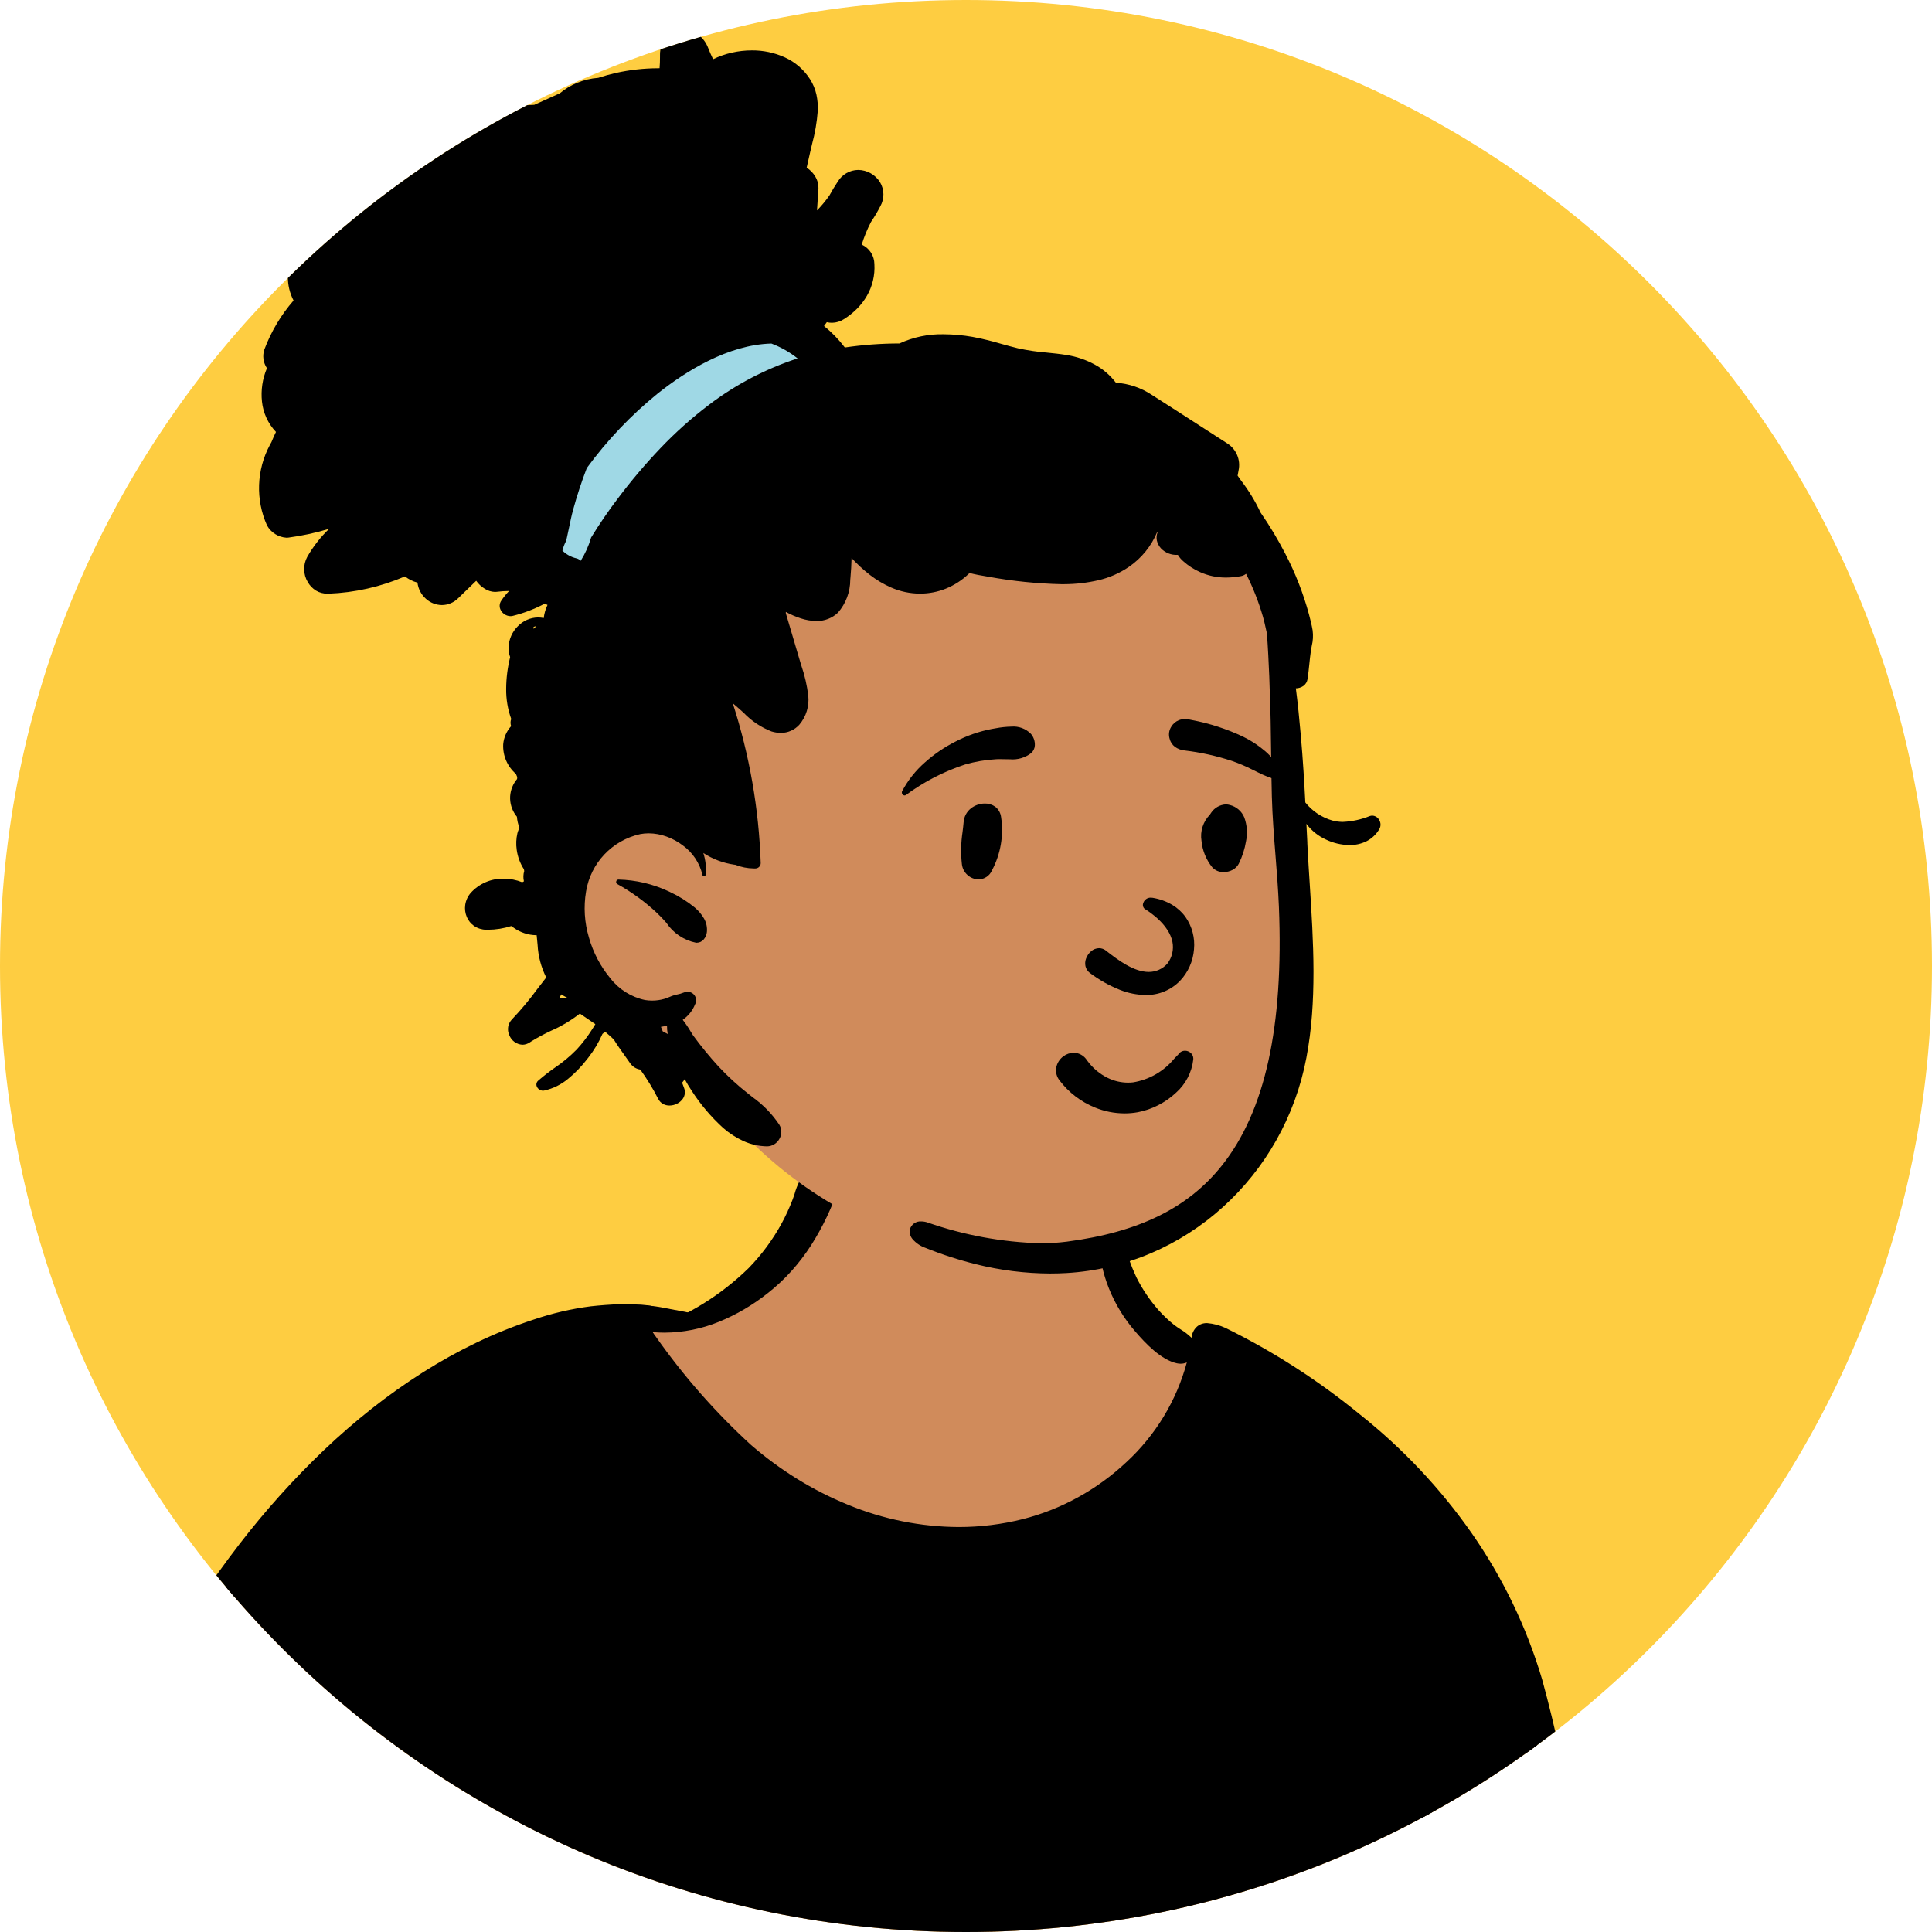
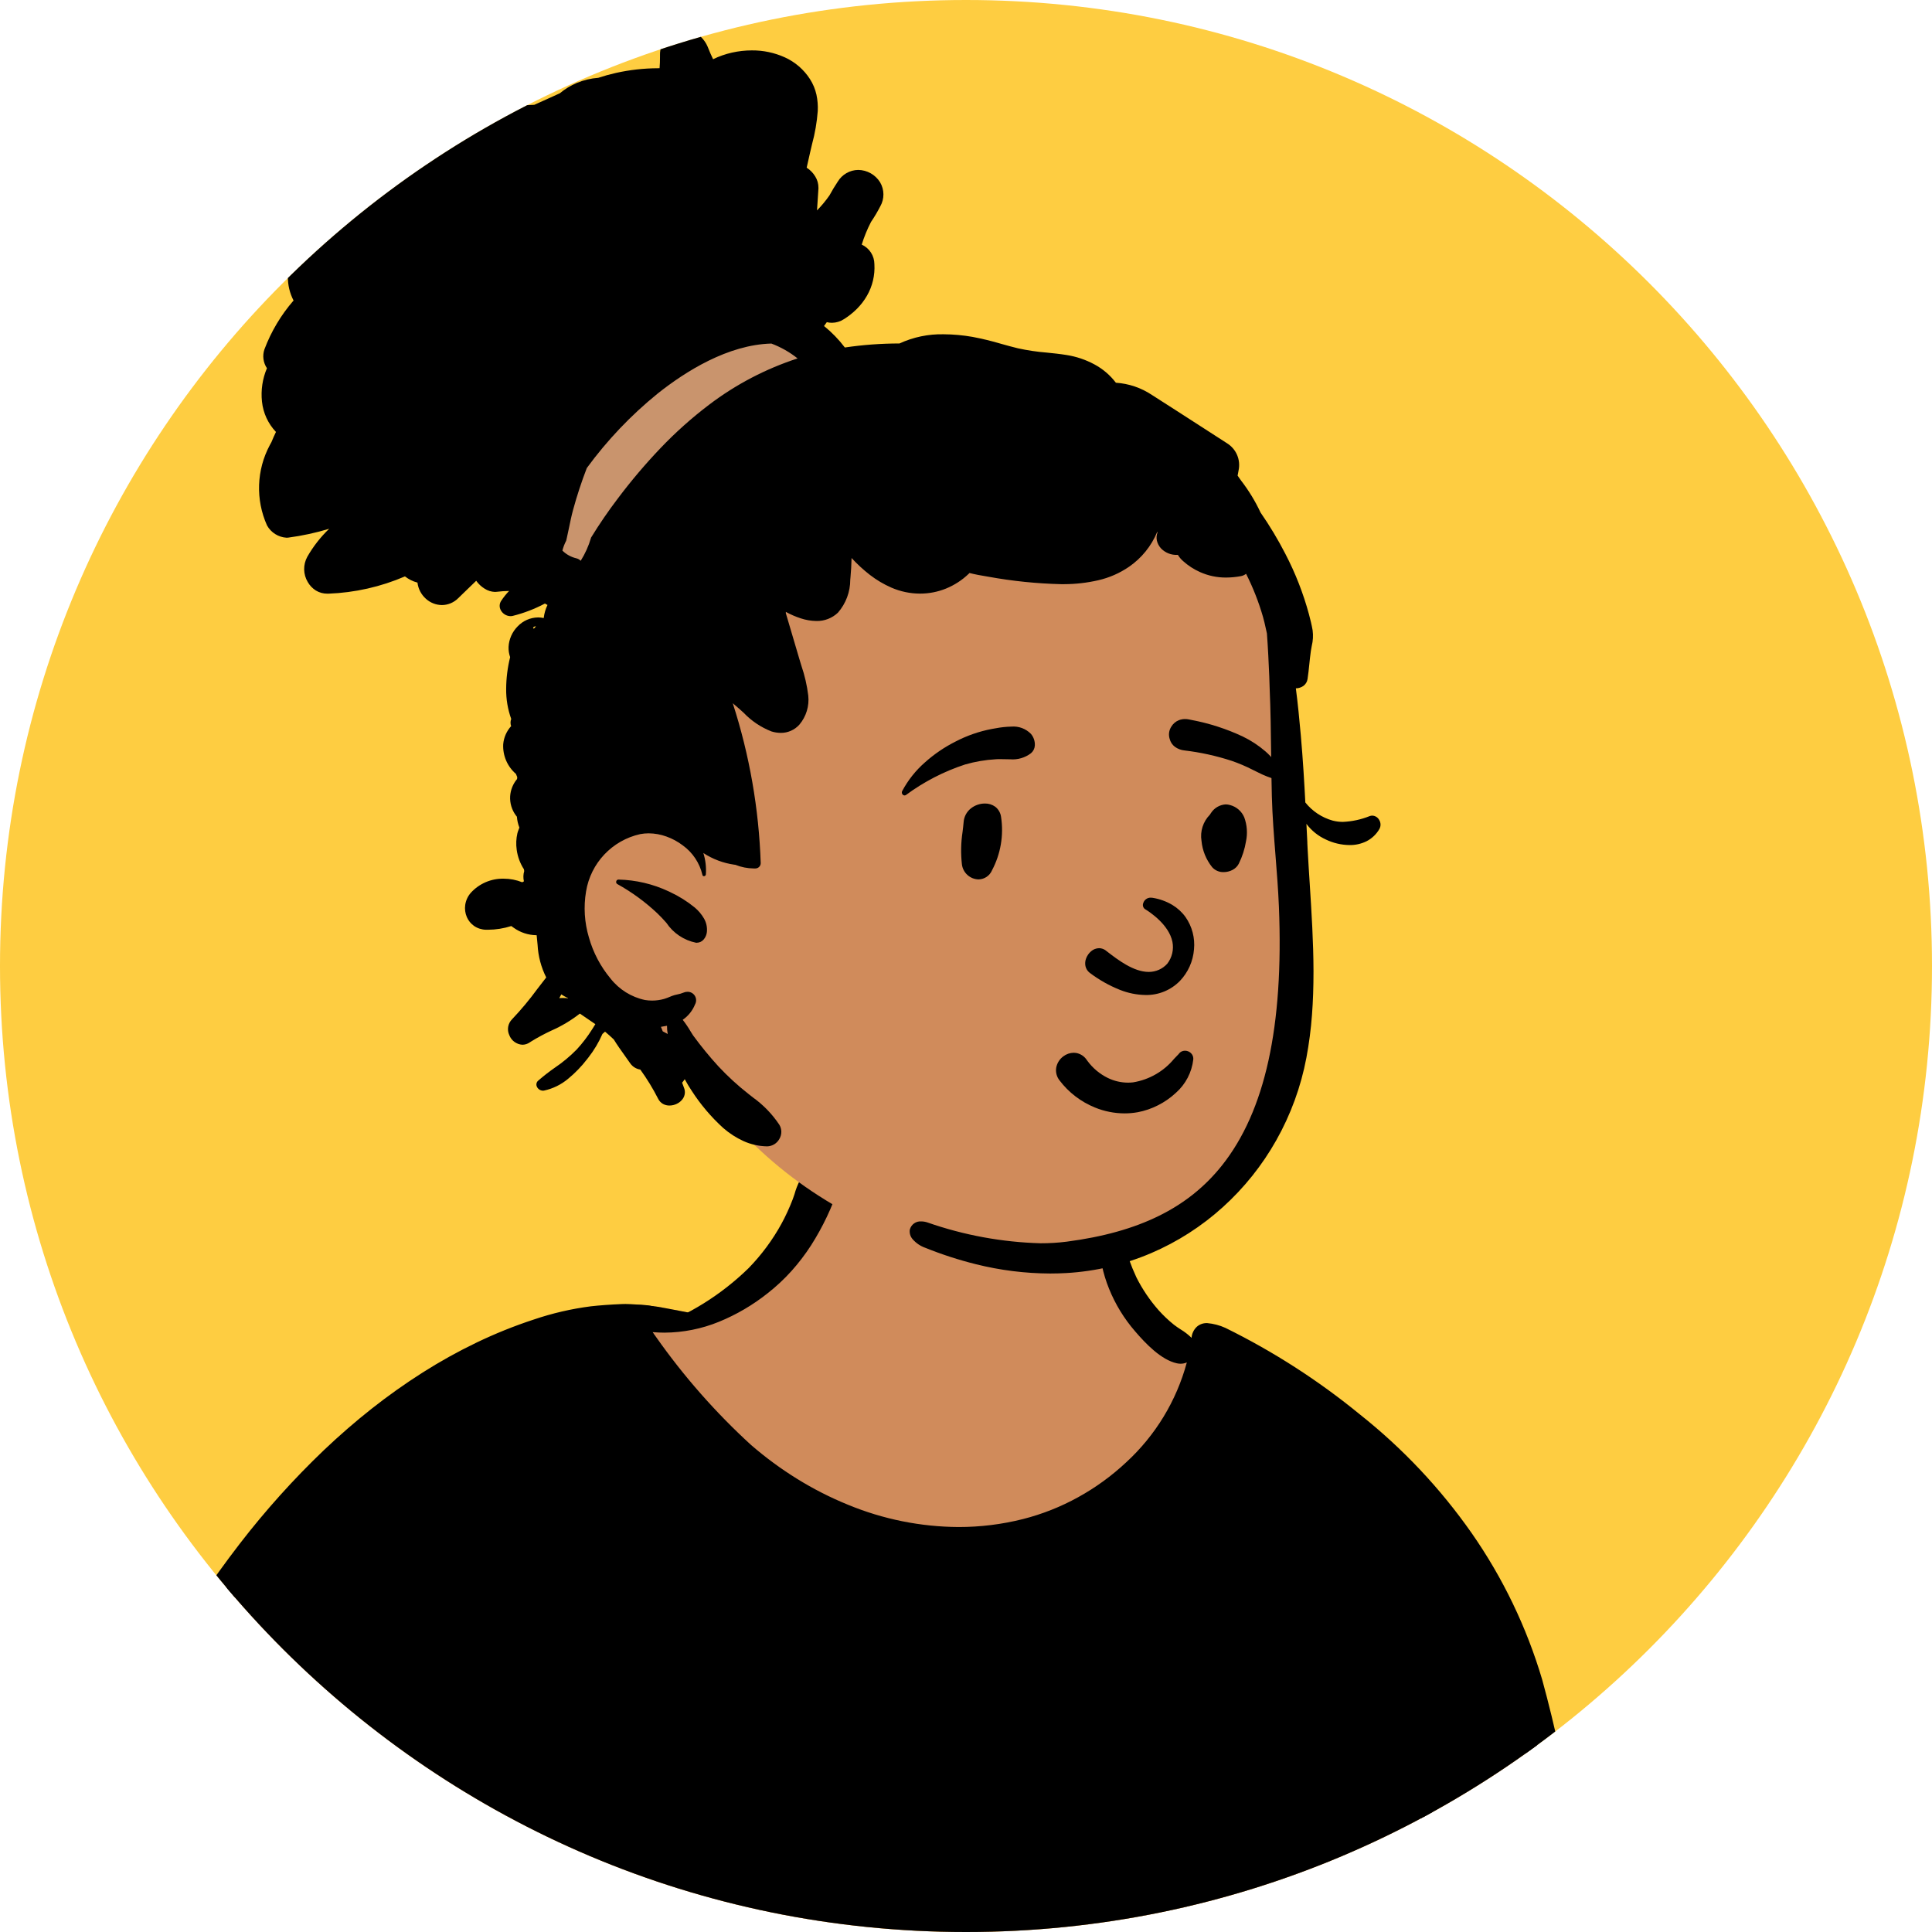
<svg xmlns="http://www.w3.org/2000/svg" id="Hey..." width="179" height="179" viewBox="0 0 179 179">
  <defs>
    <clipPath id="clip-path">
-       <circle id="thanks_" data-name="thanks!!!!" cx="89.5" cy="89.5" r="89.5" fill="#fdea6b" />
+       <circle id="thanks_" data-name="thanks!!!!" cx="89.5" cy="89.5" r="89.5" fill="#111111" />
    </clipPath>
  </defs>
  <path id="thanks_2" data-name="thanks!!!!" d="M89.5,0A89.5,89.5,0,1,1,0,89.5,89.5,89.5,0,0,1,89.5,0Z" fill="#fecd41" />
  <g id="Hey...-2" data-name="Hey..." clip-path="url(#clip-path)">
    <g id="thanks" transform="translate(3.709 21.286)">
      <g id="BODY" transform="translate(0 81.333)">
        <path id="_Skin" data-name="✋ Skin" d="M142.938,111.433q-1.155-6.5-2.117-13.041c-.3-2.069-.6-4.139-.869-6.213-.187-1.453-.472-3.115.52-4.191,1.4-1.515,2.662-2.811,2.833-4.981.161-2.041-.532-4.267-.964-6.248-.908-4.155-2.038-8.259-3.287-12.325-1.269-4.13-2.66-8.221-4.071-12.3A114.541,114.541,0,0,0,130.677,40.8a33.245,33.245,0,0,0-15.6-15.537c-1.7-.855-5.154-3.907-6.926-4.59-1.629-.628-1.623,1.206-3.226.515a6.406,6.406,0,0,1-3.192-2.523c-.779-1.34-2.732-3.213-3.03-4.772-.63-3.305.052-6.118-2.313-8.606A17.2,17.2,0,0,0,88.552.751C82.126-1.036,73.558.213,69.681,6.166c-1.852,2.843-2.5,6.28-5,8.6-2.182,2.026-1.693,3.411-4.519,4.455-.16.059-4.5-.868-4.658-.809-3.091-.66-6.046,1.187-8.881,2.258a62.238,62.238,0,0,0-12.035,6.146A76.166,76.166,0,0,0,15.05,45.589a91.807,91.807,0,0,0-12.64,24.3q-1.093,3.15-1.96,6.372a6.46,6.46,0,0,0-.275,3.677A4.739,4.739,0,0,0,2.053,82.3c1.139.818,3.424,1.35,3.379,3A28.662,28.662,0,0,1,4.765,89.1c-.247,1.473-.451,2.954-.654,4.434-.925,6.733-1.644,13.5-1.962,20.3a174.764,174.764,0,0,0-.108,20.193,2.581,2.581,0,0,0,.375,1.187.269.269,0,0,0,.033.5l.519.11a2.288,2.288,0,0,0,1.324.454c.35.011.7.027,1.049.045,3.687.768,7.373,1.494,11.108,2.044q6.81,1,13.661,1.656a188.185,188.185,0,0,0,28.1.118q14.076-.735,28.155-.361c9.4.244,18.8.652,28.2.819,10.506.186,21-.1,31.471-.933a2.153,2.153,0,0,0,2.042-2.676C146.381,128.458,144.458,119.992,142.938,111.433Z" transform="translate(1.338 0)" fill="#d08b5b" />
        <path id="_Top" data-name="👕 Top" d="M46.626,2.4l.205-.079C49.6,1.238,52.491-.5,55.507.139c.107-.04,2.07.359,3.414.612L57.645,2.08l-2.252.432Q67.047,21.691,82.96,21.691T107.11,2.512l.749-.207a2.2,2.2,0,0,1,.3.092c1.772.683,5.23,3.735,6.926,4.59a33.245,33.245,0,0,1,15.6,15.537,109.863,109.863,0,0,1,4.174,10.951l.132.382c1.411,4.083,2.8,8.175,4.071,12.3,1.194,3.888,2.28,7.812,3.167,11.783l.12.542c.433,1.982,1.125,4.207.964,6.248a5.508,5.508,0,0,1-.556,2.036l-15.367,5.514,7.321,49.789q-10.059.43-20.137.242c-9.4-.167-18.8-.575-28.2-.819q-13.663-.354-27.3.317l-2.311.118a181.277,181.277,0,0,1-26.638-.192l-.606-.059h0V114.4L32.63,73.843,16.786,70.869,1.232,63.336A4.13,4.13,0,0,1,.176,61.665a6,6,0,0,1,.2-3.41l.072-.267q.866-3.22,1.96-6.372a91.807,91.807,0,0,1,12.64-24.3A76.166,76.166,0,0,1,34.591,8.544,62.238,62.238,0,0,1,46.626,2.4Z" transform="translate(1.338 18.273)" />
        <path id="_Ink" data-name="🖍 Ink" d="M30.9,135.421a1.657,1.657,0,0,1-.194-.011,1.7,1.7,0,0,1-1.076-.571,1.737,1.737,0,0,1-.439-1.139c-.007-1.593.134-3.222.27-4.8v0c.057-.664.117-1.35.164-2.021.132-1.876.279-3.862.478-6.441.385-4.973.813-10.026,1.227-14.912v0c.238-2.808.484-5.712.72-8.576.2-2.435.432-5.081.729-8.327a45.7,45.7,0,0,1-12.548-2.3c-1.918-.613-3.881-1.343-6-2.232-1.792-.751-3.7-1.62-5.843-2.656-.106,2.4-.359,4.833-.6,7.186l-.038.363c-.81,7.8-1.414,14.686-1.847,21.04-.21,3.079-.387,6.366-.572,10.659-.075,1.74-.137,3.5-.184,5.242-.016.59-.03,1.178-.043,1.748L5.072,129a2.75,2.75,0,0,1-.821,2.245,1.9,1.9,0,0,1-1.23.482,1.744,1.744,0,0,1-1.191-.482,2.328,2.328,0,0,1-.722-1.334,7.038,7.038,0,0,1-.053-1.536h0c0-.13.01-.264.013-.4.023-.982.052-1.99.085-3,.066-1.983.151-4,.254-5.99.335-6.491,1-13.311,2.021-20.851l.367-2.672c.331-2.395.693-4.945,1.168-7.485a60.427,60.427,0,0,1,1.8-7.349c-.578-.287-1.178-.587-1.785-.893-.311-.157-.63-.313-.938-.465h0c-.739-.363-1.5-.737-2.222-1.15A3.275,3.275,0,0,1,.083,76.082a5.83,5.83,0,0,1,.279-2.793v0c.038-.145.074-.283.109-.421l.022-.09c.24-.985.511-2.02.806-3.077A101.63,101.63,0,0,1,5.557,57.535,99.536,99.536,0,0,1,18.508,35.26,77.132,77.132,0,0,1,26.3,26.594c1.432-1.36,2.914-2.645,4.4-3.82A56.911,56.911,0,0,1,35.454,19.4a48.662,48.662,0,0,1,4.982-2.769A43.493,43.493,0,0,1,45.724,14.5a27.225,27.225,0,0,1,5.312-1.232c.85-.095,1.765-.161,2.877-.209.108,0,.22-.007.334-.007a17.406,17.406,0,0,1,1.92.144h.007c.22.025.448.05.671.072a.092.092,0,0,1,.079.086.067.067,0,0,1-.058.072c-1.721.358-3.42.847-5.154,1.358L50.983,15c-1.806.533-3.74,1.133-5.646,1.907a50.566,50.566,0,0,0-10.467,5.875A71.859,71.859,0,0,0,18.727,39.224a96.69,96.69,0,0,0-11.06,20.27A100.307,100.307,0,0,0,3.746,71.238c-.25.939-.5,1.923-.732,2.923-.015.063-.041.147-.07.245-.1.335-.256.841-.13,1.07a1.514,1.514,0,0,0,.7.439c.1.041.188.079.257.115l.871.451c1.7.872,4.523,2.306,4.814,2.449l.443.217c6.19,3.026,14.413,6.527,23.129,6.75l.064-.694A65.118,65.118,0,0,1,34.972,73.79a.152.152,0,0,1,.147-.122.193.193,0,0,1,.187.167,50.743,50.743,0,0,1,.389,6.623c0,2.134-.089,4.269-.2,6.638-.247,5.4-.555,10.893-.853,16.2v0c-.134,2.387-.272,4.856-.4,7.284-.148,2.743-.33,5.53-.505,8.226v0c-.075,1.149-.152,2.337-.227,3.516-.064,1.016-.118,2.056-.17,3.062v0c-.149,2.892-.3,5.882-.722,8.763a1.359,1.359,0,0,1-.627.928A2.026,2.026,0,0,1,30.9,135.421Zm117.127-3.135a1.178,1.178,0,0,1-.484-.111l-.12-.056a2.2,2.2,0,0,1-1.4-1.343,7.27,7.27,0,0,1-.211-.989c-.026-.159-.054-.324-.085-.48-.185-.925-.361-1.854-.523-2.762-.328-1.842-.653-3.707-.965-5.543l-.293-1.731c-.967-5.732-1.953-11.844-2.446-18-.224-2.791-.464-5.6-.671-8.022l-.172-2.005c-.034-.4-.07-.807-.105-1.2v-.008c-.189-2.132-.384-4.338-.415-6.5l-.866.307-4.224,1.489c-.261.092-.537.207-.828.328a6.767,6.767,0,0,1-2.4.676,2.319,2.319,0,0,1-.28-.017,2.137,2.137,0,0,1-1.3-.555c.4,5.675.947,11.183,1.617,16.372.709,5.5,1.423,10.337,2.182,14.8.339,1.992.793,4.621,1.3,7.293.228,1.2.468,2.419.715,3.635.038.188.079.38.119.565.088.409.179.833.245,1.252a2.105,2.105,0,0,1-.474,1.7,1.2,1.2,0,0,1-.966.537.961.961,0,0,1-.517-.149,3.162,3.162,0,0,1-.808-.662,2.325,2.325,0,0,1-.443-.927c-.128-.495-.222-1.011-.313-1.511v-.005c-.04-.218-.081-.444-.124-.663-.26-1.315-.516-2.663-.763-4-.53-2.887-1-5.715-1.409-8.406-.731-4.862-1.349-9.876-1.835-14.9-.473-4.891-.835-9.93-1.076-14.976-.224-4.69-.311-9.534-.266-14.808.023-2.752.116-5.236.284-7.594.149-2.1.437-4.2.714-6.238l0-.019c.06-.437.121-.889.181-1.335a.076.076,0,0,1,.076-.069.067.067,0,0,1,.068.069c.066,1.175.149,2.37.23,3.526v0c.114,1.634.231,3.324.3,4.989s.12,3.349.166,4.983v0c.029,1.036.06,2.108.1,3.164.125,3.643.3,7.247.517,10.712a1.871,1.871,0,0,1,1.367-.622,1.668,1.668,0,0,1,.267.022,11.441,11.441,0,0,0,1.754-.583c.328-.129.638-.25.94-.351l3.2-1.065c1.592-.53,3.3-1.1,5.047-1.654a127.22,127.22,0,0,1-3.422-15.4l-.393-2.342c-.373-2.21-.786-4.575-1.277-6.9-.535-2.533-1.108-4.754-1.751-6.789A43.816,43.816,0,0,0,129.146,34.4a71.261,71.261,0,0,0-10.065-10.532c-1.813-1.6-3.732-3.135-5.587-4.62-1.328-1.062-2.7-2.161-4.026-3.276a1.828,1.828,0,0,1,.011.586,20.77,20.77,0,0,1-2.327,7.027,23.244,23.244,0,0,1-2.025,3.127A23.678,23.678,0,0,1,94.5,34.531a26,26,0,0,1-4.59,1.238,27.77,27.77,0,0,1-4.758.408,29.124,29.124,0,0,1-4.869-.413,29.667,29.667,0,0,1-4.764-1.225,32.314,32.314,0,0,1-6.439-3.089A33.153,33.153,0,0,1,63.413,27a30.8,30.8,0,0,1-4.518-5.574,26.977,26.977,0,0,1-2.986-6.464.12.12,0,0,1,.014-.11.138.138,0,0,1,.112-.052.146.146,0,0,1,.119.059l.406.553.06.081a.2.2,0,0,1,.137-.215,24.486,24.486,0,0,0,8.889-5.544,19.027,19.027,0,0,0,3.046-4.111A16.331,16.331,0,0,0,69.719,3.4l.071-.2c.039-.109.078-.221.112-.321A6.413,6.413,0,0,1,71.127.494,1.531,1.531,0,0,1,72.274,0a1.952,1.952,0,0,1,1.539.788,1.5,1.5,0,0,1,.209,1.386,24.346,24.346,0,0,1-2.584,5.443A19.127,19.127,0,0,1,69.619,10,17.412,17.412,0,0,1,67.4,12.069,18.5,18.5,0,0,1,62.908,14.7a13.575,13.575,0,0,1-5.047,1.008c-.349,0-.7-.015-1.051-.044a.232.232,0,0,1-.079-.021l.337.456a61.524,61.524,0,0,0,8.8,10.008,33.207,33.207,0,0,0,4.273,3.145,31.478,31.478,0,0,0,4.714,2.4,27.221,27.221,0,0,0,10.253,2.065,24.334,24.334,0,0,0,5.965-.738,21.546,21.546,0,0,0,5.105-2.022,22.085,22.085,0,0,0,4.454-3.235,19.419,19.419,0,0,0,5.619-9.256,1.4,1.4,0,0,1-.577.121,1.624,1.624,0,0,1-.343-.038c-1.464-.317-2.912-1.844-3.874-2.966a14.021,14.021,0,0,1-2.414-3.947,12.718,12.718,0,0,1-.929-4.381,9.547,9.547,0,0,1,.2-2.243A7.34,7.34,0,0,1,99.1,2.934a.3.3,0,0,1,.268-.168.385.385,0,0,1,.367.339l.056.486a19.593,19.593,0,0,0,1.782,6.983,14.3,14.3,0,0,0,2.053,3.044,11.968,11.968,0,0,0,1.426,1.354c.2.157.417.3.629.438a5.438,5.438,0,0,1,.924.7l.082.087,0-.016a1.581,1.581,0,0,1,.5-1.028,1.352,1.352,0,0,1,.895-.329h.058a5.136,5.136,0,0,1,1.681.441l.027.013a64.871,64.871,0,0,1,12.435,8.006,52.349,52.349,0,0,1,10.354,10.99,47.145,47.145,0,0,1,6.535,13.573,122.036,122.036,0,0,1,2.917,13.665l.009.052.179,1.028.531,3.032A60.891,60.891,0,0,0,146.325,79.1a1.977,1.977,0,0,1,.067,1.578,1.862,1.862,0,0,1-1.113.985c-1.254.47-2.63.972-4.333,1.579.512,2.193.885,4.467,1.246,6.667v.007c.138.844.282,1.717.43,2.568.637,3.656,1.367,7.359,2.073,10.941v.007c.548,2.78,1.114,5.654,1.634,8.488.306,1.669.6,3.368.888,5.011.282,1.623.574,3.3.876,4.95.179.979.371,2,.54,2.9l.015.082c.112.593.227,1.207.339,1.809.106.568.206,1.145.3,1.7.047.272.1.581.155.884l.026.143.02.1a2.781,2.781,0,0,1,.051,1.275,2.73,2.73,0,0,1-.8,1.14l0,0-.112.114A.833.833,0,0,1,148.023,132.286Z" transform="translate(0 5.143)" />
      </g>
      <g id="HEAD" transform="translate(39.351)">
        <path id="_Skin-2" data-name="✋ Skin" d="M68.718,39.824c-.453-5.856.249-11.994-2.011-17.56C62.768,13.029,51.72,9.95,43.156,6.434c-3.431-1.013-14.977-1.155-18.994-2.5C15.069.9,12.9-2.712,5.672,3.066A7.848,7.848,0,0,0,3.133,6.591l.023.006a1.953,1.953,0,0,0,.37,1.686A11.772,11.772,0,0,0,.689,20.54C5.934,31.623,5.687,37.616,4,49.532,1.79,60.656,6.834,64.719,15.186,70.772a2.049,2.049,0,0,0,.033,2.116C24.877,86.449,43.087,92.924,58.69,86.041c6.333-2.817,9.161-9.556,10.774-15.638a43.48,43.48,0,0,0,.927-20.921A86.571,86.571,0,0,1,68.718,39.824Z" transform="translate(7.053 6.606)" fill="#d08b5b" />
-         <path id="bandana" d="M0,23.212l5.743,3.823L26.3,5.38,19.458,0S7.048,9.165,4.607,11.584,0,23.212,0,23.212Z" transform="translate(6.596 6.606)" fill="#9fd8e5" />
+         <path id="bandana" d="M0,23.212l5.743,3.823L26.3,5.38,19.458,0S7.048,9.165,4.607,11.584,0,23.212,0,23.212Z" transform="translate(6.596 6.606)" fill="#9fd8e522" />
        <path id="_Ink-2" data-name="🖍 Ink" d="M73.3,115.181a28.862,28.862,0,0,1-6.881-.861,35.347,35.347,0,0,1-4.675-1.516,2.791,2.791,0,0,1-1.2-.817,1.1,1.1,0,0,1-.248-.869,1.016,1.016,0,0,1,1.071-.764,1.81,1.81,0,0,1,.572.1,34.664,34.664,0,0,0,10.483,1.925,18.8,18.8,0,0,0,2.422-.15c6.667-.871,11.234-3.115,14.374-7.062,4-5.029,5.725-12.87,5.275-23.972-.064-1.574-.191-3.175-.314-4.723-.143-1.8-.291-3.661-.34-5.491-.035-1.336-.051-2.693-.067-4.005-.023-1.96-.047-3.986-.135-5.978L93.6,59.861c-.058-1.339-.118-2.652-.218-3.985-.037-.157-.072-.317-.106-.472-.078-.353-.158-.718-.26-1.069a22.973,22.973,0,0,0-1.565-3.983,1.106,1.106,0,0,1-.477.217A7.688,7.688,0,0,1,89.6,50.7a5.828,5.828,0,0,1-2.417-.508,5.953,5.953,0,0,1-1.556-1.008,2.372,2.372,0,0,1-.494-.585h-.045A1.97,1.97,0,0,1,83.57,48a1.625,1.625,0,0,1-.387-.738,1.329,1.329,0,0,1,.057-.722l.018-.047-.042-.015A7.331,7.331,0,0,1,80.609,49.7a8.324,8.324,0,0,1-2.869,1.254,14.246,14.246,0,0,1-3.129.359l-.312,0a43.388,43.388,0,0,1-6.691-.684c-.721-.114-1.271-.222-1.782-.35l-.027.028c-.014.015-.029.031-.044.044a6.648,6.648,0,0,1-2.112,1.372,6.374,6.374,0,0,1-2.4.465,6.694,6.694,0,0,1-2.659-.557A9.431,9.431,0,0,1,56.6,50.455,13.734,13.734,0,0,1,54.9,48.889c-.016.635-.048,1.217-.1,1.777l-.021.234a4.65,4.65,0,0,1-1.138,3.05,2.8,2.8,0,0,1-2.006.775,4.807,4.807,0,0,1-1.44-.244,8.068,8.068,0,0,1-1.385-.6c0,.04,0,.083,0,.124.385,1.308.779,2.64,1.16,3.928l.008.027.089.3.09.3.093.307v0a13.585,13.585,0,0,1,.637,2.761,3.576,3.576,0,0,1-.822,2.7,2.287,2.287,0,0,1-1.724.764,3,3,0,0,1-.863-.135A7.175,7.175,0,0,1,44.9,63.227l0,0c-.151-.136-.293-.265-.438-.392l-.57-.492a53.991,53.991,0,0,1,2.59,14.821.494.494,0,0,1-.488.488c-.052,0-.105,0-.158,0a4.7,4.7,0,0,1-1.71-.34.985.985,0,0,1-.1-.01,7.061,7.061,0,0,1-2.859-1.08,5.3,5.3,0,0,1,.232,1.99.179.179,0,0,1-.179.157.134.134,0,0,1-.137-.115,4.68,4.68,0,0,0-1.82-2.738,5.611,5.611,0,0,0-1.505-.818,4.915,4.915,0,0,0-1.657-.3,4.194,4.194,0,0,0-.78.072A6.518,6.518,0,0,0,30.3,79.784a9.4,9.4,0,0,0,.266,4.265,10.3,10.3,0,0,0,1.995,3.794,5.518,5.518,0,0,0,3.208,2,4.216,4.216,0,0,0,.655.051,4.008,4.008,0,0,0,1.123-.158,5.966,5.966,0,0,0,.582-.218l.123-.051a3.261,3.261,0,0,1,.511-.143,2.83,2.83,0,0,0,.545-.16.932.932,0,0,1,.383-.085.786.786,0,0,1,.705,1.172,3.131,3.131,0,0,1-1.14,1.423,9.994,9.994,0,0,1,.754,1.118c.092.152.165.272.212.335a33.673,33.673,0,0,0,2.333,2.853,24.334,24.334,0,0,0,2.783,2.554l.416.328a9.8,9.8,0,0,1,2.455,2.538,1.272,1.272,0,0,1,.009,1.3,1.322,1.322,0,0,1-1.141.7h-.017a5.531,5.531,0,0,1-2.175-.489,7.786,7.786,0,0,1-1.875-1.211,17.376,17.376,0,0,1-2.925-3.454c-.222-.331-.439-.691-.644-1.07a2.288,2.288,0,0,1-.242.324l.177.476a1.066,1.066,0,0,1-.117,1.023,1.416,1.416,0,0,1-.536.452,1.567,1.567,0,0,1-.694.167,1.227,1.227,0,0,1-.6-.149,1.111,1.111,0,0,1-.452-.482,19.969,19.969,0,0,0-1.651-2.7,1.4,1.4,0,0,1-.919-.558c-.162-.235-.334-.475-.5-.708-.352-.492-.717-1-1.038-1.525-.247-.235-.512-.472-.81-.724l-.041.036,0,0c-.065.057-.133.116-.2.177a10.1,10.1,0,0,1-1.308,2.192l-.114.145a11.133,11.133,0,0,1-1.76,1.819,5.183,5.183,0,0,1-2.228,1.092.558.558,0,0,1-.1.01.639.639,0,0,1-.577-.4.47.47,0,0,1,.142-.537,18.176,18.176,0,0,1,1.519-1.183,13.182,13.182,0,0,0,2.049-1.705,12.828,12.828,0,0,0,1.414-1.848l.094-.152c.062-.1.13-.21.212-.339-.48-.326-.965-.659-1.435-.981a12.307,12.307,0,0,1-2.645,1.58,18.49,18.49,0,0,0-1.844.99l-.145.095a1.228,1.228,0,0,1-.688.222,1.384,1.384,0,0,1-1.218-.895,1.3,1.3,0,0,1,.257-1.463,28.779,28.779,0,0,0,2.353-2.823h0c.265-.348.54-.707.814-1.053a7.594,7.594,0,0,1-.8-3.015c-.035-.309-.062-.625-.087-.9h-.048a3.679,3.679,0,0,1-2.064-.678l-.238-.17a7.209,7.209,0,0,1-2.161.343l-.175,0a2.02,2.02,0,0,1-1.109-.35,1.938,1.938,0,0,1-.67-.817,2.087,2.087,0,0,1-.153-1.135,2.178,2.178,0,0,1,.516-1.119A4,4,0,0,1,22.668,78.6a4.62,4.62,0,0,1,1.719.331c.05-.026.1-.055.156-.084a1.844,1.844,0,0,1,.027-.948l-.025-.17a4.4,4.4,0,0,1-.67-1.805,4.167,4.167,0,0,1,.064-1.535,2.6,2.6,0,0,1,.119-.348c.022-.057.045-.115.066-.174a3.367,3.367,0,0,1-.23-1.008c-.033-.04-.072-.086-.107-.136a2.724,2.724,0,0,1-.52-1.758,2.766,2.766,0,0,1,.642-1.6c0-.06.009-.118.016-.172-.043-.1-.084-.2-.122-.3a3.4,3.4,0,0,1-1.179-2.748,2.86,2.86,0,0,1,.734-1.679.951.951,0,0,1,.008-.666,7.955,7.955,0,0,1-.468-2.786,12.424,12.424,0,0,1,.368-2.939,2.591,2.591,0,0,1-.145-.949,2.91,2.91,0,0,1,.84-1.9,2.651,2.651,0,0,1,1.892-.831h.028a2.5,2.5,0,0,1,.5.058l0-.034a3.843,3.843,0,0,1,.347-1.182.75.75,0,0,1-.232-.133,13.1,13.1,0,0,1-2.979,1.146.905.905,0,0,1-.219.027,1.048,1.048,0,0,1-.895-.547.834.834,0,0,1,.038-.879,6.42,6.42,0,0,1,.728-.908,9.363,9.363,0,0,0-1.138.077,1.34,1.34,0,0,1-.172.011,1.863,1.863,0,0,1-.955-.3,2.65,2.65,0,0,1-.781-.733c-.557.541-1.122,1.087-1.669,1.615l0,0a2.141,2.141,0,0,1-1.506.636,2.24,2.24,0,0,1-1.485-.581,2.4,2.4,0,0,1-.783-1.5,3.181,3.181,0,0,1-1.159-.575,19.764,19.764,0,0,1-7.083,1.6l-.09,0A2.017,2.017,0,0,1,5.265,51.9a2.255,2.255,0,0,1-.748-.781,2.353,2.353,0,0,1-.046-2.338,11.438,11.438,0,0,1,2.03-2.6A23.828,23.828,0,0,1,2.711,47a1.175,1.175,0,0,1-.155.01A2.223,2.223,0,0,1,.742,45.872,8.453,8.453,0,0,1,1,38.428c.038-.077.081-.151.122-.224h0l.03-.053c.129-.322.27-.638.418-.941A4.809,4.809,0,0,1,.274,34.4a6.221,6.221,0,0,1,.46-3.095A1.982,1.982,0,0,1,.5,29.56a14.917,14.917,0,0,1,2.7-4.528,4.62,4.62,0,0,1-.524-2.217,5.636,5.636,0,0,1,.232-1.553,5.778,5.778,0,0,1,1.624-2.638A7.865,7.865,0,0,1,7.766,16.91a9.191,9.191,0,0,1,1.868-2.322l0,0c.028-.061.056-.123.087-.184a6.558,6.558,0,0,1,2.337-2.511,7.246,7.246,0,0,1,1.514-.716A8.1,8.1,0,0,1,15.22,10.8a2.393,2.393,0,0,1,.467-1.179,2.07,2.07,0,0,1,1.024-.741,6.979,6.979,0,0,1,1.039-2.071A2.543,2.543,0,0,1,19.763,5.69a2.215,2.215,0,0,1,1.1.3,13.692,13.692,0,0,1,1.807,1.23A2.486,2.486,0,0,1,23.545,7L23.628,7l1.879-.1c.5-.221,1.005-.452,1.5-.676l.865-.394a6.319,6.319,0,0,1,1.576-.958A6.424,6.424,0,0,1,31.432,4.4a17.082,17.082,0,0,1,1.647-.455,18.208,18.208,0,0,1,3.875-.433h.158c.028-.357.041-.716.039-1.066l0-.18A2.115,2.115,0,0,1,37.718.774,2.4,2.4,0,0,1,39.123.026,2.339,2.339,0,0,1,39.469,0a2.05,2.05,0,0,1,1.3.455A2.815,2.815,0,0,1,41.6,1.6l.022.055c.13.334.276.668.448,1.021a7.94,7.94,0,0,1,1.734-.608,8.382,8.382,0,0,1,1.855-.209,7.269,7.269,0,0,1,3.051.642,5.435,5.435,0,0,1,2.336,2.018,4.434,4.434,0,0,1,.6,1.443,5.824,5.824,0,0,1,.121,1.515,16.348,16.348,0,0,1-.53,3.075c-.057.237-.115.482-.169.721l-.328,1.453a2.487,2.487,0,0,1,.791.807,1.956,1.956,0,0,1,.3,1.065l0,.058-.133,2.027a10.543,10.543,0,0,0,1.155-1.392c.243-.445.5-.875.772-1.28a2.244,2.244,0,0,1,1.89-1.077,2.416,2.416,0,0,1,2.021,1.134,2.22,2.22,0,0,1,.023,2.241,13.713,13.713,0,0,1-.858,1.444,12.826,12.826,0,0,0-.86,2.1,2,2,0,0,1,1.174,1.815A5.221,5.221,0,0,1,56.32,24.6a5.806,5.806,0,0,1-.914,1.193,6.807,6.807,0,0,1-1.22.971,2.061,2.061,0,0,1-1.106.333,1.96,1.96,0,0,1-.473-.058c-.081.109-.173.233-.259.356a11.5,11.5,0,0,1,1.929,1.99,34.9,34.9,0,0,1,5.063-.373,9.278,9.278,0,0,1,4.1-.851,15.911,15.911,0,0,1,2.659.24,26.584,26.584,0,0,1,2.668.647h0c.5.141,1.023.286,1.54.411a19.973,19.973,0,0,0,2.69.4c.59.06,1.2.121,1.8.219a8.074,8.074,0,0,1,2.614.879,6.147,6.147,0,0,1,1.978,1.693,6.822,6.822,0,0,1,3.349,1.139c1.5.954,3.014,1.933,4.481,2.879l.008.005c.808.522,1.644,1.061,2.469,1.592a2.367,2.367,0,0,1,1.06,2.506l-.011.065-.078.423.183.26.16.225a15.687,15.687,0,0,1,1.782,2.931,33.984,33.984,0,0,1,2.3,3.832,27.862,27.862,0,0,1,2.186,5.6c.119.457.254.974.339,1.482a3.879,3.879,0,0,1-.082,1.45h0c-.029.153-.059.311-.083.476-.06.409-.1.828-.144,1.234-.045.444-.092.9-.161,1.351a.959.959,0,0,1-.384.64,1.252,1.252,0,0,1-.7.225c.19,1.444.326,2.885.459,4.356.2,2.244.329,4.5.419,6.217a4.936,4.936,0,0,0,2.533,1.68,3.675,3.675,0,0,0,.949.12,7.492,7.492,0,0,0,2.48-.537.706.706,0,0,1,.24-.043.755.755,0,0,1,.644.405.822.822,0,0,1,.024.819,2.892,2.892,0,0,1-1.21,1.155,3.456,3.456,0,0,1-1.57.348,5.178,5.178,0,0,1-2.182-.511,4.658,4.658,0,0,1-1.807-1.453c.027.571.057,1.152.085,1.714v.007l0,.086.028.547c.057,1.062.126,2.15.194,3.2.169,2.654.344,5.4.349,8.1,0,1.454-.043,2.773-.14,4.033a35.932,35.932,0,0,1-.519,3.987,25.024,25.024,0,0,1-2.793,7.646,24.645,24.645,0,0,1-4.948,6.19,23.908,23.908,0,0,1-6.636,4.258,23.394,23.394,0,0,1-7.857,1.849C74.316,115.166,73.808,115.181,73.3,115.181Zm-35.5-22.954h0c-.192.041-.382.073-.564.1l.008.018c.053.131.108.267.162.4.157.088.312.17.461.244a3.91,3.91,0,0,1-.067-.762Zm-9.659-2.574a4.277,4.277,0,0,1,.484.028v-.028l-.015-.005a.688.688,0,0,1-.086-.033,4.225,4.225,0,0,1-.517-.295l-.127.233-.054.1-.007.012C27.933,89.656,28.041,89.652,28.147,89.652ZM25.658,55.215c-.193.006-.262.1-.261.157a.047.047,0,0,0,.047.051c.021,0,.078-.013.152-.13A.583.583,0,0,1,25.658,55.215ZM47.471,29.02c-4.031.106-7.96,2.582-10.546,4.641a37.028,37.028,0,0,0-6.555,6.893A39.741,39.741,0,0,0,29.1,44.421c-.151.553-.267,1.119-.379,1.666v0c-.063.305-.128.621-.2.931l-.061.266a4.184,4.184,0,0,0-.352.918,2.712,2.712,0,0,0,1.295.716.8.8,0,0,1,.4.23,8.388,8.388,0,0,0,.952-2.115L30.763,47a43.766,43.766,0,0,1,2.5-3.651,52.281,52.281,0,0,1,3.925-4.63,37.671,37.671,0,0,1,4.524-4.041,27.764,27.764,0,0,1,8.187-4.28A8.949,8.949,0,0,0,47.471,29.02ZM40.555,84.535l-.061,0a4.335,4.335,0,0,1-2.752-1.845c-.277-.31-.539-.6-.818-.862a18.34,18.34,0,0,0-3.73-2.731.21.21,0,0,1-.1-.239.213.213,0,0,1,.19-.176h.023a11.577,11.577,0,0,1,4.649,1.094l.132.064a10.837,10.837,0,0,1,2.283,1.432,3.834,3.834,0,0,1,.863,1.029,2.091,2.091,0,0,1,.262,1.234,1.29,1.29,0,0,1-.285.684A.848.848,0,0,1,40.555,84.535Z" transform="translate(-19.062 -18.476)" />
      </g>
      <g id="FACE" transform="translate(69.723 35.429)">
        <path id="_Ink-3" data-name="🖍 Ink" d="M20.637,36.535a7.3,7.3,0,0,1-2.76-.549,7.8,7.8,0,0,1-1.8-1.032,7.661,7.661,0,0,1-1.466-1.475A1.507,1.507,0,0,1,14.3,32.31a1.685,1.685,0,0,1,.658-1.057,1.624,1.624,0,0,1,.965-.335,1.4,1.4,0,0,1,.215.017,1.49,1.49,0,0,1,1,.658l.059.081a5.145,5.145,0,0,0,1.886,1.578,4.293,4.293,0,0,0,1.871.435,4.158,4.158,0,0,0,.464-.026,6.223,6.223,0,0,0,3.8-2.175c.125-.127.257-.265.429-.447a.679.679,0,0,1,.356-.273.731.731,0,0,1,.232-.037.787.787,0,0,1,.259.044.778.778,0,0,1,.386.292.716.716,0,0,1,.122.472A4.857,4.857,0,0,1,25.39,34.63a7.09,7.09,0,0,1-1.67,1.161,6.969,6.969,0,0,1-1.854.634A6.847,6.847,0,0,1,20.637,36.535Zm1.942-10.968h0a6.685,6.685,0,0,1-2.378-.478,12.019,12.019,0,0,1-2.8-1.582,1.071,1.071,0,0,1-.39-.619,1.279,1.279,0,0,1,.055-.695,1.581,1.581,0,0,1,.471-.679,1.148,1.148,0,0,1,.734-.285,1.043,1.043,0,0,1,.568.174l.189.145,0,0c.972.749,2.44,1.881,3.849,1.881a2.3,2.3,0,0,0,1.712-.757,2.519,2.519,0,0,0,.48-2.033c-.325-1.58-2.048-2.732-2.569-3.048a.477.477,0,0,1-.13-.55.713.713,0,0,1,.7-.493.976.976,0,0,1,.164.014,5.2,5.2,0,0,1,1.824.657,4.134,4.134,0,0,1,1.227,1.128,4.472,4.472,0,0,1,.783,2.994,4.775,4.775,0,0,1-1.305,2.922A4.328,4.328,0,0,1,22.579,25.567ZM7.106,14.857a1.591,1.591,0,0,1-1.543-1.412,11.415,11.415,0,0,1,.061-2.981c.036-.29.073-.589.1-.912A1.783,1.783,0,0,1,6.4,8.276a2.093,2.093,0,0,1,1.285-.45,1.587,1.587,0,0,1,.972.3,1.436,1.436,0,0,1,.537.953,7.977,7.977,0,0,1-.837,4.929A1.383,1.383,0,0,1,7.106,14.857Zm22.712-.676a1.366,1.366,0,0,1-1.069-.457,4.585,4.585,0,0,1-.986-2.436,2.816,2.816,0,0,1,.772-2.422,1.6,1.6,0,0,1,.124-.188A1.749,1.749,0,0,1,30,7.907a1.461,1.461,0,0,1,.408.06A1.965,1.965,0,0,1,31.725,9.11a4.031,4.031,0,0,1,.163,2.211,7.385,7.385,0,0,1-.672,2.086,1.356,1.356,0,0,1-.581.572A1.765,1.765,0,0,1,29.818,14.181ZM.251,7.078a.248.248,0,0,1-.207-.126.275.275,0,0,1-.017-.271A9.4,9.4,0,0,1,2.141,4.014,13.064,13.064,0,0,1,4.969,2.088,12.183,12.183,0,0,1,8.326.92L8.685.857A8.761,8.761,0,0,1,10.15.7a2.268,2.268,0,0,1,1.808.672,1.529,1.529,0,0,1,.363,1.088,1,1,0,0,1-.363.711,2.791,2.791,0,0,1-1.909.559c-.15,0-.306,0-.457-.008H9.587c-.145,0-.309-.008-.471-.008s-.284,0-.409.011a12.945,12.945,0,0,0-2.842.483A19.333,19.333,0,0,0,.383,7.035.236.236,0,0,1,.251,7.078ZM34.833,5.636h0L34.681,5.6a8.569,8.569,0,0,1-1.658-.645l-.538-.265a14.979,14.979,0,0,0-1.923-.817,22.748,22.748,0,0,0-4.38-.965,1.793,1.793,0,0,1-.879-.333,1.313,1.313,0,0,1-.492-.746A1.332,1.332,0,0,1,24.963.709a1.428,1.428,0,0,1,.694-.6A1.564,1.564,0,0,1,26.248,0a1.746,1.746,0,0,1,.341.034l.274.056a19.643,19.643,0,0,1,4.731,1.532,9.568,9.568,0,0,1,2.081,1.364,6.058,6.058,0,0,1,1.471,1.9c.051.4,0,.494-.05.56l-.015.019-.013.018a.38.38,0,0,1-.235.156Z" transform="translate(10.124 9.905)" />
      </g>
    </g>
  </g>
</svg>
